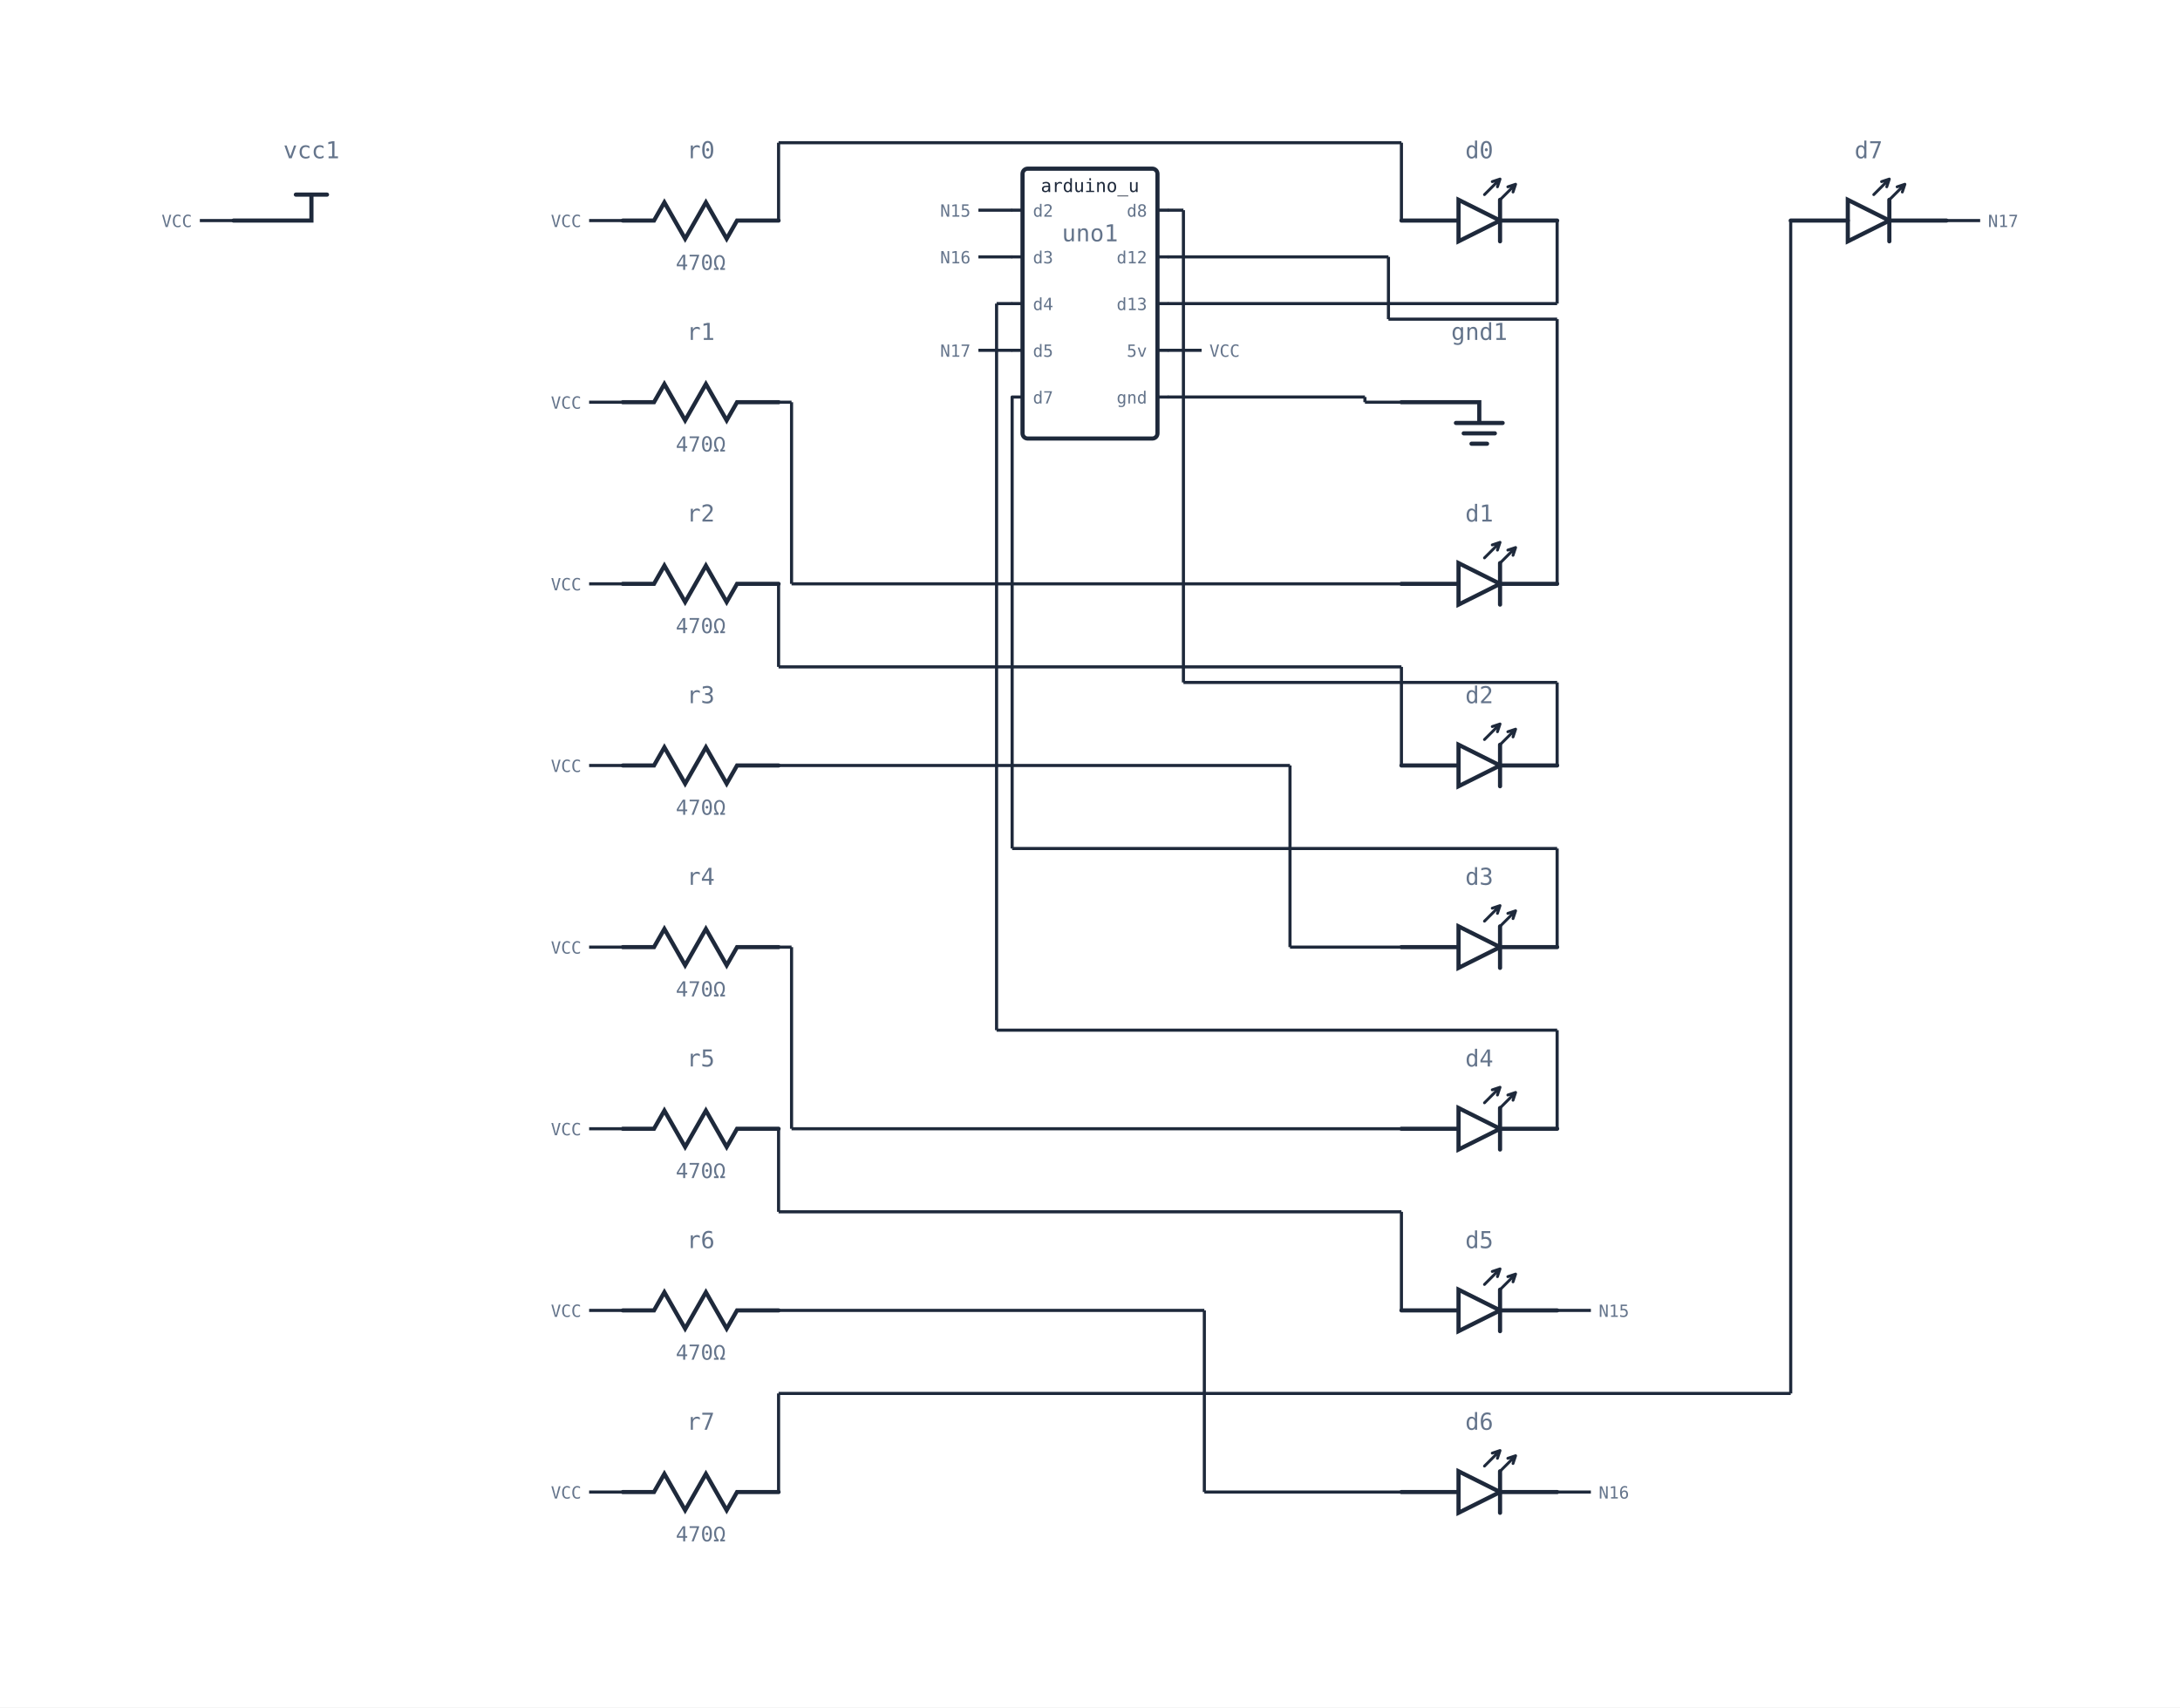
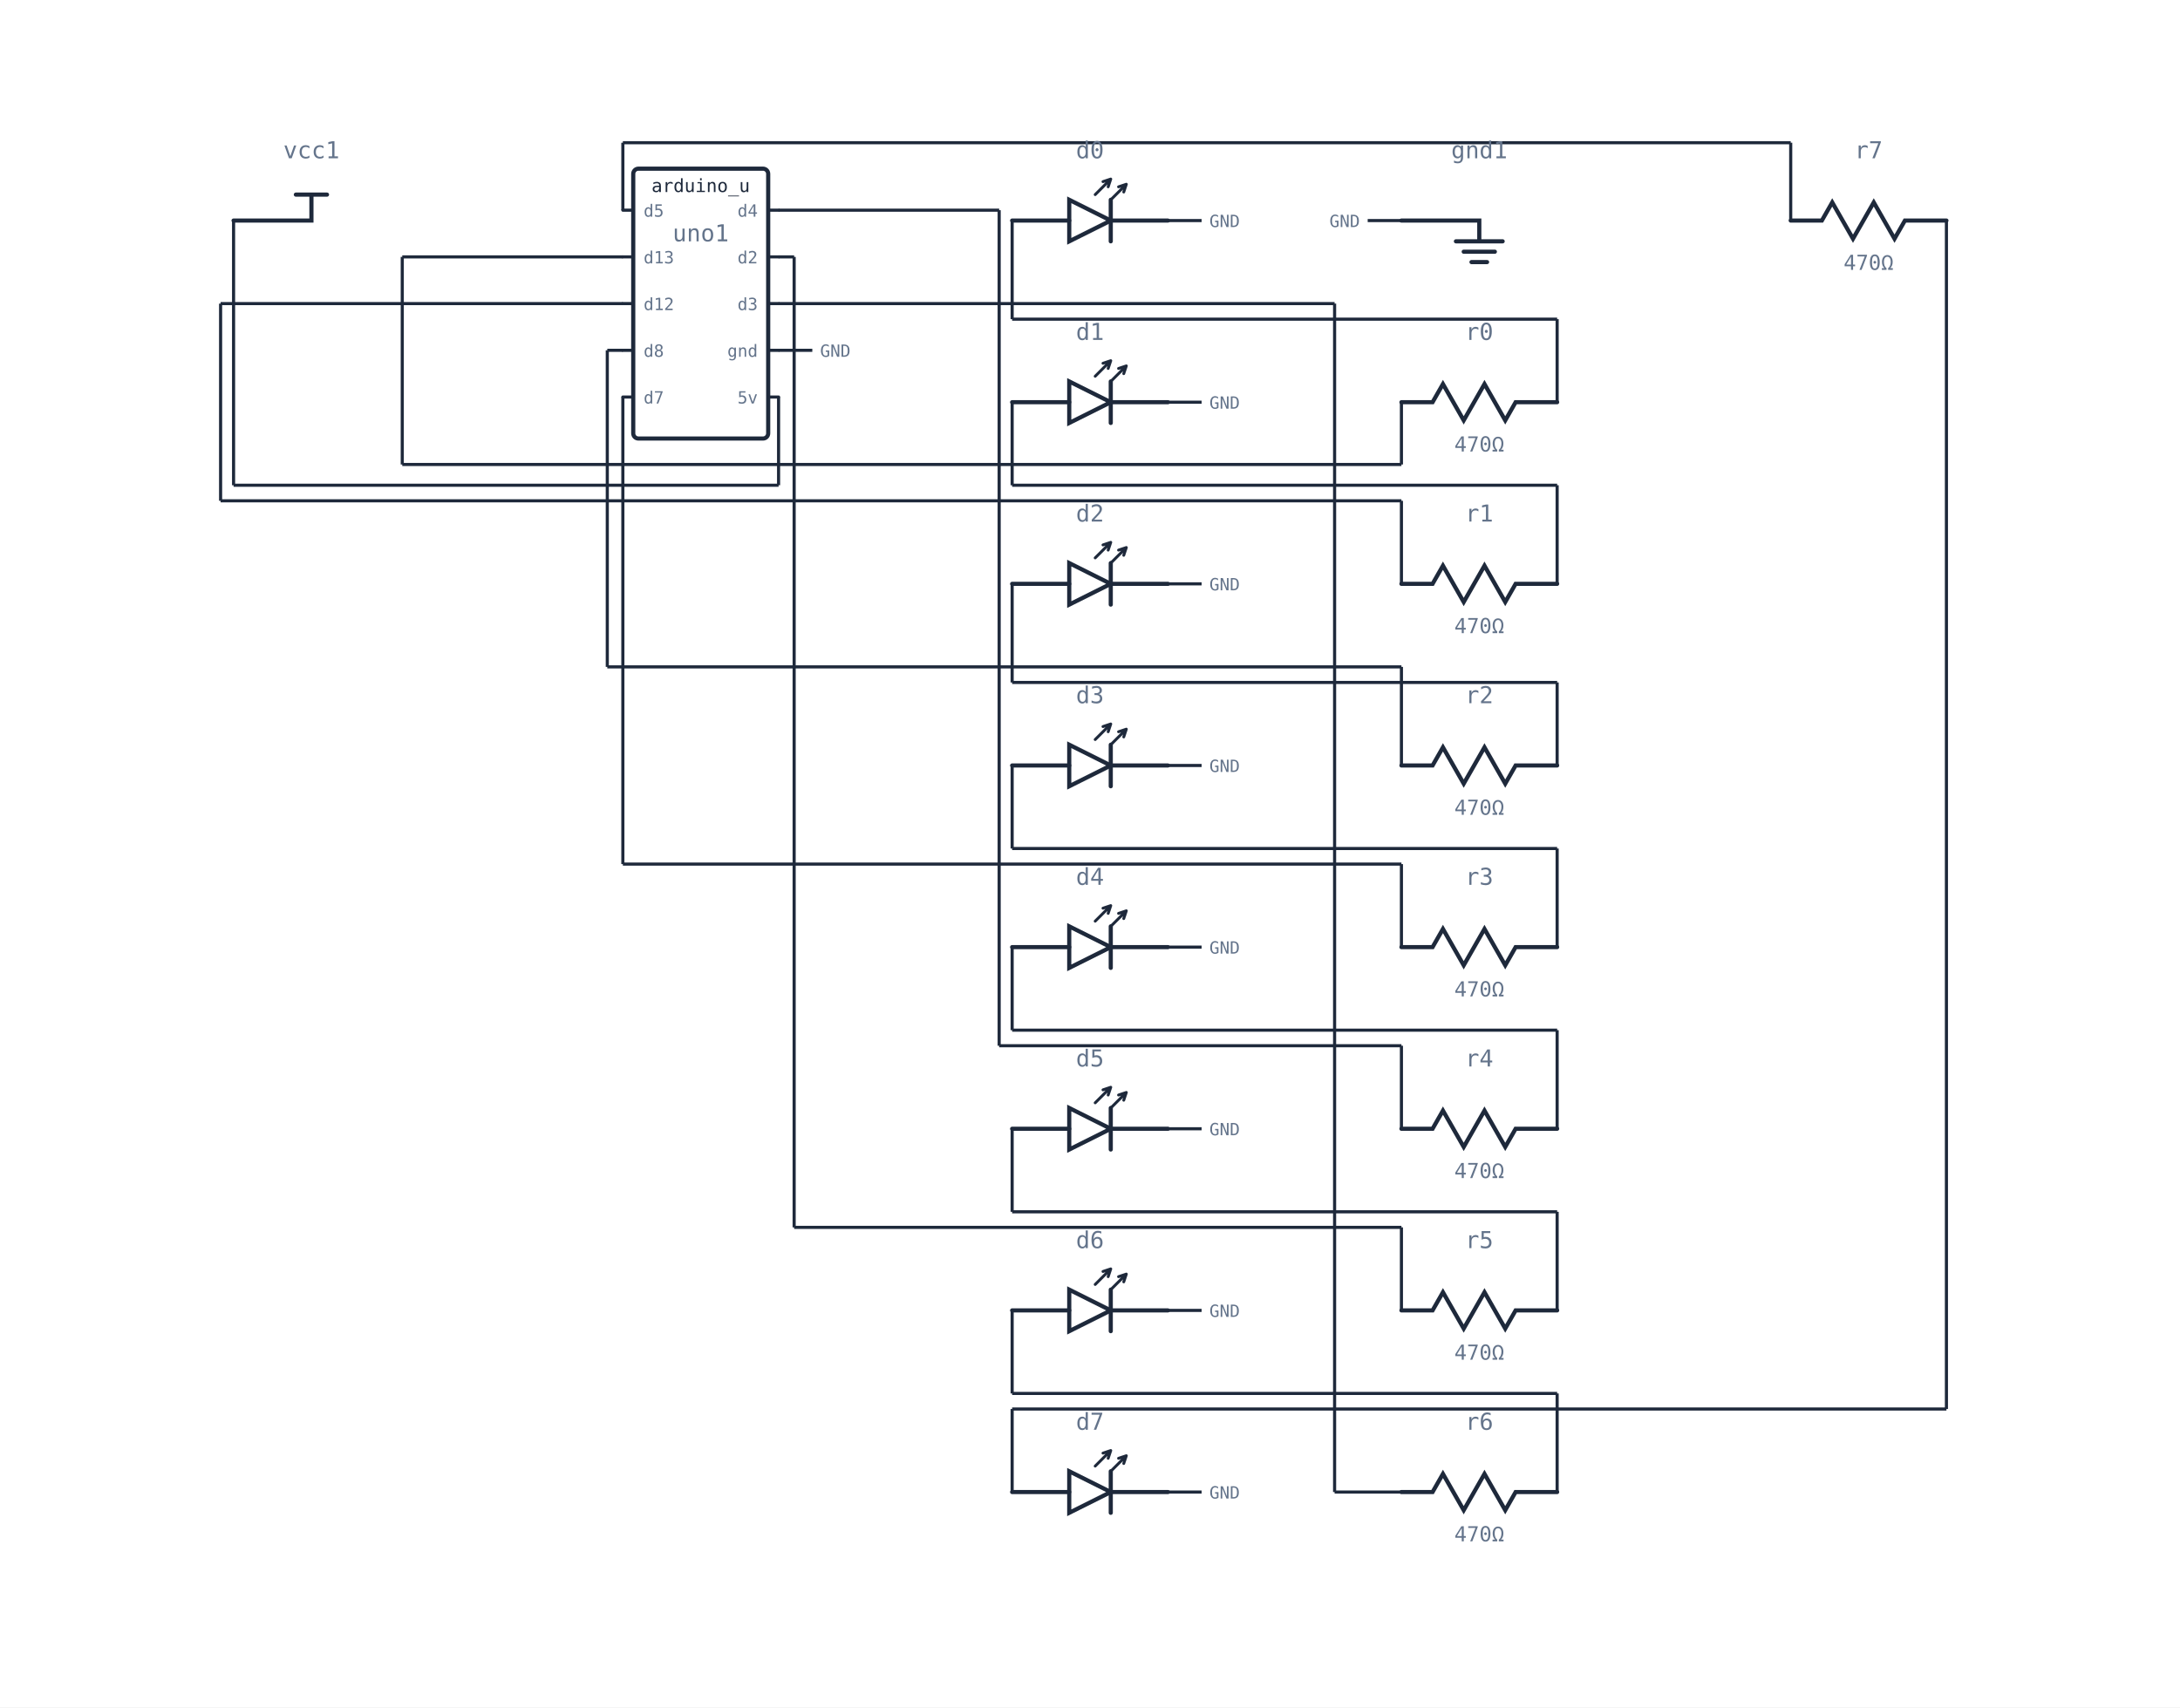
<svg xmlns="http://www.w3.org/2000/svg" width="840" height="658" viewBox="0 0 840 658">
  <rect width="840" height="658" fill="#ffffff" />
  <g fill="none" stroke="#1e293b" stroke-width="1.2">
-     <line x1="464.062" y1="505" x2="464.062" y2="575" />
-     <line x1="300" y1="505" x2="464.062" y2="505" />
-     <line x1="540" y1="575" x2="464.062" y2="575" />
-   </g>
-   <g fill="none" stroke="#1e293b" stroke-width="1.2">
-     <line x1="690" y1="85" x2="690" y2="537" />
-     <line x1="690" y1="537" x2="300" y2="537" />
-     <line x1="300" y1="537" x2="300" y2="575" />
-   </g>
-   <g fill="none" stroke="#1e293b" stroke-width="1.2">
-     <line x1="300" y1="85" x2="300" y2="55" />
-     <line x1="300" y1="55" x2="540" y2="55" />
-     <line x1="540" y1="55" x2="540" y2="85" />
-   </g>
-   <g fill="none" stroke="#1e293b" stroke-width="1.2">
-     <line x1="600" y1="85" x2="600" y2="117" />
-     <line x1="600" y1="117" x2="450" y2="117" />
-   </g>
-   <g fill="none" stroke="#1e293b" stroke-width="1.2">
-     <line x1="300" y1="155" x2="305" y2="155" />
-     <line x1="305" y1="155" x2="305" y2="225" />
-     <line x1="305" y1="225" x2="540" y2="225" />
-   </g>
-   <g fill="none" stroke="#1e293b" stroke-width="1.2">
-     <line x1="450" y1="99" x2="535" y2="99" />
-     <line x1="535" y1="99" x2="535" y2="123" />
-     <line x1="535" y1="123" x2="600" y2="123" />
-     <line x1="600" y1="123" x2="600" y2="225" />
-   </g>
-   <g fill="none" stroke="#1e293b" stroke-width="1.2">
-     <line x1="300" y1="225" x2="300" y2="257" />
-     <line x1="300" y1="257" x2="540" y2="257" />
-     <line x1="540" y1="257" x2="540" y2="295" />
-   </g>
-   <g fill="none" stroke="#1e293b" stroke-width="1.2">
-     <line x1="450" y1="81" x2="456" y2="81" />
-     <line x1="456" y1="81" x2="456" y2="263" />
-     <line x1="456" y1="263" x2="600" y2="263" />
-     <line x1="600" y1="263" x2="600" y2="295" />
-   </g>
-   <g fill="none" stroke="#1e293b" stroke-width="1.2">
-     <line x1="497.062" y1="295" x2="497.062" y2="365" />
-     <line x1="300" y1="295" x2="497.062" y2="295" />
-     <line x1="540" y1="365" x2="497.062" y2="365" />
-   </g>
-   <g fill="none" stroke="#1e293b" stroke-width="1.2">
-     <line x1="390" y1="153" x2="390" y2="327" />
+     <line x1="390" y1="435" x2="390" y2="467" />
+     <line x1="390" y1="467" x2="600" y2="467" />
+     <line x1="600" y1="467" x2="600" y2="505" />
+   </g>
+   <g fill="none" stroke="#1e293b" stroke-width="1.2">
+     <line x1="390" y1="505" x2="390" y2="537" />
+     <line x1="390" y1="537" x2="600" y2="537" />
+     <line x1="600" y1="537" x2="600" y2="575" />
+   </g>
+   <g fill="none" stroke="#1e293b" stroke-width="1.2">
+     <line x1="750" y1="85" x2="750" y2="543" />
+     <line x1="750" y1="543" x2="390" y2="543" />
+     <line x1="390" y1="543" x2="390" y2="575" />
+   </g>
+   <g fill="none" stroke="#1e293b" stroke-width="1.2">
+     <line x1="390" y1="295" x2="390" y2="327" />
    <line x1="390" y1="327" x2="600" y2="327" />
    <line x1="600" y1="327" x2="600" y2="365" />
  </g>
  <g fill="none" stroke="#1e293b" stroke-width="1.2">
-     <line x1="300" y1="365" x2="305" y2="365" />
-     <line x1="305" y1="365" x2="305" y2="435" />
-     <line x1="305" y1="435" x2="540" y2="435" />
-   </g>
-   <g fill="none" stroke="#1e293b" stroke-width="1.2">
-     <line x1="390" y1="117" x2="384" y2="117" />
-     <line x1="384" y1="117" x2="384" y2="397" />
-     <line x1="384" y1="397" x2="600" y2="397" />
+     <line x1="390" y1="365" x2="390" y2="397" />
+     <line x1="390" y1="397" x2="600" y2="397" />
    <line x1="600" y1="397" x2="600" y2="435" />
  </g>
  <g fill="none" stroke="#1e293b" stroke-width="1.2">
-     <line x1="300" y1="435" x2="300" y2="467" />
-     <line x1="300" y1="467" x2="540" y2="467" />
-     <line x1="540" y1="467" x2="540" y2="505" />
-   </g>
-   <g fill="none" stroke="#1e293b" stroke-width="1.2">
-     <line x1="525.938" y1="153" x2="525.938" y2="155" />
-     <line x1="450" y1="153" x2="525.938" y2="153" />
-     <line x1="540" y1="155" x2="525.938" y2="155" />
-   </g>
-   <g>
-     <line x1="90" y1="85" x2="77" y2="85" stroke="#1e293b" stroke-width="1.2" />
-     <text x="74" y="87.5" text-anchor="end" font-size="6.5" font-family="monospace" fill="#64748b">VCC</text>
-   </g>
-   <g>
-     <line x1="240" y1="85" x2="227" y2="85" stroke="#1e293b" stroke-width="1.2" />
-     <text x="224" y="87.5" text-anchor="end" font-size="6.5" font-family="monospace" fill="#64748b">VCC</text>
-   </g>
-   <g>
-     <line x1="450" y1="135" x2="463" y2="135" stroke="#1e293b" stroke-width="1.2" />
-     <text x="466" y="137.5" text-anchor="start" font-size="6.5" font-family="monospace" fill="#64748b">VCC</text>
-   </g>
-   <g>
-     <line x1="240" y1="155" x2="227" y2="155" stroke="#1e293b" stroke-width="1.2" />
-     <text x="224" y="157.5" text-anchor="end" font-size="6.5" font-family="monospace" fill="#64748b">VCC</text>
-   </g>
-   <g>
-     <line x1="240" y1="225" x2="227" y2="225" stroke="#1e293b" stroke-width="1.2" />
-     <text x="224" y="227.5" text-anchor="end" font-size="6.5" font-family="monospace" fill="#64748b">VCC</text>
-   </g>
-   <g>
-     <line x1="240" y1="295" x2="227" y2="295" stroke="#1e293b" stroke-width="1.2" />
-     <text x="224" y="297.5" text-anchor="end" font-size="6.5" font-family="monospace" fill="#64748b">VCC</text>
-   </g>
-   <g>
-     <line x1="240" y1="365" x2="227" y2="365" stroke="#1e293b" stroke-width="1.2" />
-     <text x="224" y="367.5" text-anchor="end" font-size="6.5" font-family="monospace" fill="#64748b">VCC</text>
-   </g>
-   <g>
-     <line x1="240" y1="435" x2="227" y2="435" stroke="#1e293b" stroke-width="1.2" />
-     <text x="224" y="437.5" text-anchor="end" font-size="6.5" font-family="monospace" fill="#64748b">VCC</text>
-   </g>
-   <g>
-     <line x1="240" y1="505" x2="227" y2="505" stroke="#1e293b" stroke-width="1.2" />
-     <text x="224" y="507.5" text-anchor="end" font-size="6.5" font-family="monospace" fill="#64748b">VCC</text>
-   </g>
-   <g>
-     <line x1="240" y1="575" x2="227" y2="575" stroke="#1e293b" stroke-width="1.2" />
-     <text x="224" y="577.5" text-anchor="end" font-size="6.5" font-family="monospace" fill="#64748b">VCC</text>
-   </g>
-   <g>
-     <line x1="390" y1="81" x2="377" y2="81" stroke="#1e293b" stroke-width="1.2" />
-     <text x="374" y="83.5" text-anchor="end" font-size="6.5" font-family="monospace" fill="#64748b">N15</text>
-   </g>
-   <g>
-     <line x1="600" y1="505" x2="613" y2="505" stroke="#1e293b" stroke-width="1.2" />
-     <text x="616" y="507.5" text-anchor="start" font-size="6.5" font-family="monospace" fill="#64748b">N15</text>
-   </g>
-   <g>
-     <line x1="390" y1="99" x2="377" y2="99" stroke="#1e293b" stroke-width="1.2" />
-     <text x="374" y="101.5" text-anchor="end" font-size="6.5" font-family="monospace" fill="#64748b">N16</text>
-   </g>
-   <g>
-     <line x1="600" y1="575" x2="613" y2="575" stroke="#1e293b" stroke-width="1.2" />
-     <text x="616" y="577.5" text-anchor="start" font-size="6.5" font-family="monospace" fill="#64748b">N16</text>
-   </g>
-   <g>
-     <line x1="750" y1="85" x2="763" y2="85" stroke="#1e293b" stroke-width="1.2" />
-     <text x="766" y="87.5" text-anchor="start" font-size="6.5" font-family="monospace" fill="#64748b">N17</text>
-   </g>
-   <g>
-     <line x1="390" y1="135" x2="377" y2="135" stroke="#1e293b" stroke-width="1.2" />
-     <text x="374" y="137.5" text-anchor="end" font-size="6.5" font-family="monospace" fill="#64748b">N17</text>
+     <line x1="390" y1="155" x2="390" y2="187" />
+     <line x1="390" y1="187" x2="600" y2="187" />
+     <line x1="600" y1="187" x2="600" y2="225" />
+   </g>
+   <g fill="none" stroke="#1e293b" stroke-width="1.2">
+     <line x1="240" y1="135" x2="234" y2="135" />
+     <line x1="234" y1="135" x2="234" y2="257" />
+     <line x1="234" y1="257" x2="540" y2="257" />
+     <line x1="540" y1="257" x2="540" y2="295" />
+   </g>
+   <g fill="none" stroke="#1e293b" stroke-width="1.2">
+     <line x1="390" y1="225" x2="390" y2="263" />
+     <line x1="390" y1="263" x2="600" y2="263" />
+     <line x1="600" y1="263" x2="600" y2="295" />
+   </g>
+   <g fill="none" stroke="#1e293b" stroke-width="1.2">
+     <line x1="240" y1="153" x2="240" y2="333" />
+     <line x1="240" y1="333" x2="540" y2="333" />
+     <line x1="540" y1="333" x2="540" y2="365" />
+   </g>
+   <g fill="none" stroke="#1e293b" stroke-width="1.2">
+     <line x1="300" y1="81" x2="385" y2="81" />
+     <line x1="385" y1="81" x2="385" y2="403" />
+     <line x1="385" y1="403" x2="540" y2="403" />
+     <line x1="540" y1="403" x2="540" y2="435" />
+   </g>
+   <g fill="none" stroke="#1e293b" stroke-width="1.2">
+     <line x1="240" y1="99" x2="155" y2="99" />
+     <line x1="155" y1="99" x2="155" y2="179" />
+     <line x1="155" y1="179" x2="540" y2="179" />
+     <line x1="540" y1="179" x2="540" y2="155" />
+   </g>
+   <g fill="none" stroke="#1e293b" stroke-width="1.2">
+     <line x1="300" y1="99" x2="306" y2="99" />
+     <line x1="306" y1="99" x2="306" y2="473" />
+     <line x1="306" y1="473" x2="540" y2="473" />
+     <line x1="540" y1="473" x2="540" y2="505" />
+   </g>
+   <g fill="none" stroke="#1e293b" stroke-width="1.2">
+     <line x1="514.25" y1="117" x2="514.25" y2="575" />
+     <line x1="300" y1="117" x2="514.25" y2="117" />
+     <line x1="540" y1="575" x2="514.25" y2="575" />
+   </g>
+   <g fill="none" stroke="#1e293b" stroke-width="1.2">
+     <line x1="240" y1="81" x2="240" y2="55" />
+     <line x1="240" y1="55" x2="690" y2="55" />
+     <line x1="690" y1="55" x2="690" y2="85" />
+   </g>
+   <g fill="none" stroke="#1e293b" stroke-width="1.2">
+     <line x1="390" y1="85" x2="390" y2="123" />
+     <line x1="390" y1="123" x2="600" y2="123" />
+     <line x1="600" y1="123" x2="600" y2="155" />
+   </g>
+   <g fill="none" stroke="#1e293b" stroke-width="1.2">
+     <line x1="240" y1="117" x2="85" y2="117" />
+     <line x1="85" y1="117" x2="85" y2="193" />
+     <line x1="85" y1="193" x2="540" y2="193" />
+     <line x1="540" y1="193" x2="540" y2="225" />
+   </g>
+   <g fill="none" stroke="#1e293b" stroke-width="1.2">
+     <line x1="90" y1="85" x2="90" y2="187" />
+     <line x1="90" y1="187" x2="300" y2="187" />
+     <line x1="300" y1="187" x2="300" y2="153" />
+   </g>
+   <g>
+     <line x1="450" y1="85" x2="463" y2="85" stroke="#1e293b" stroke-width="1.2" />
+     <text x="466" y="87.5" text-anchor="start" font-size="6.5" font-family="monospace" fill="#64748b">GND</text>
+   </g>
+   <g>
+     <line x1="540" y1="85" x2="527" y2="85" stroke="#1e293b" stroke-width="1.2" />
+     <text x="524" y="87.5" text-anchor="end" font-size="6.5" font-family="monospace" fill="#64748b">GND</text>
+   </g>
+   <g>
+     <line x1="300" y1="135" x2="313" y2="135" stroke="#1e293b" stroke-width="1.2" />
+     <text x="316" y="137.5" text-anchor="start" font-size="6.5" font-family="monospace" fill="#64748b">GND</text>
+   </g>
+   <g>
+     <line x1="450" y1="155" x2="463" y2="155" stroke="#1e293b" stroke-width="1.2" />
+     <text x="466" y="157.5" text-anchor="start" font-size="6.5" font-family="monospace" fill="#64748b">GND</text>
+   </g>
+   <g>
+     <line x1="450" y1="225" x2="463" y2="225" stroke="#1e293b" stroke-width="1.2" />
+     <text x="466" y="227.5" text-anchor="start" font-size="6.5" font-family="monospace" fill="#64748b">GND</text>
+   </g>
+   <g>
+     <line x1="450" y1="295" x2="463" y2="295" stroke="#1e293b" stroke-width="1.2" />
+     <text x="466" y="297.5" text-anchor="start" font-size="6.5" font-family="monospace" fill="#64748b">GND</text>
+   </g>
+   <g>
+     <line x1="450" y1="365" x2="463" y2="365" stroke="#1e293b" stroke-width="1.2" />
+     <text x="466" y="367.5" text-anchor="start" font-size="6.5" font-family="monospace" fill="#64748b">GND</text>
+   </g>
+   <g>
+     <line x1="450" y1="435" x2="463" y2="435" stroke="#1e293b" stroke-width="1.2" />
+     <text x="466" y="437.5" text-anchor="start" font-size="6.5" font-family="monospace" fill="#64748b">GND</text>
+   </g>
+   <g>
+     <line x1="450" y1="505" x2="463" y2="505" stroke="#1e293b" stroke-width="1.2" />
+     <text x="466" y="507.5" text-anchor="start" font-size="6.5" font-family="monospace" fill="#64748b">GND</text>
+   </g>
+   <g>
+     <line x1="450" y1="575" x2="463" y2="575" stroke="#1e293b" stroke-width="1.2" />
+     <text x="466" y="577.5" text-anchor="start" font-size="6.5" font-family="monospace" fill="#64748b">GND</text>
  </g>
  <g transform="translate(120 85)" stroke="#1e293b" stroke-width="1.6" fill="none" stroke-linecap="round">
    <path d="M -30 0 L 0 0 L 0 -10 M -6 -10 L 6 -10" />
    <text x="0" y="-24" text-anchor="middle" font-size="9" font-family="monospace" fill="#64748b" stroke="none">vcc1</text>
  </g>
-   <g transform="translate(570 155)" stroke="#1e293b" stroke-width="1.6" fill="none" stroke-linecap="round">
+   <g transform="translate(570 85)" stroke="#1e293b" stroke-width="1.6" fill="none" stroke-linecap="round">
    <path d="M -30 0 L 0 0 L 0 8 M -9 8 L 9 8 M -6 12 L 6 12 M -3 16 L 3 16" />
    <text x="0" y="-24" text-anchor="middle" font-size="9" font-family="monospace" fill="#64748b" stroke="none">gnd1</text>
  </g>
-   <g transform="translate(270 85)" stroke="#1e293b" stroke-width="1.6" fill="none" stroke-linecap="round">
+   <g transform="translate(570 155)" stroke="#1e293b" stroke-width="1.6" fill="none" stroke-linecap="round">
    <path d="M -30 0 L -18 0 L -14 -7 L -6 7 L 2 -7 L 10 7 L 14 0 L 30 0" />
    <text x="0" y="19" text-anchor="middle" font-size="8" font-family="monospace" fill="#64748b" stroke="none">470Ω</text>
    <text x="0" y="-24" text-anchor="middle" font-size="9" font-family="monospace" fill="#64748b" stroke="none">r0</text>
  </g>
-   <g transform="translate(270 155)" stroke="#1e293b" stroke-width="1.6" fill="none" stroke-linecap="round">
+   <g transform="translate(570 225)" stroke="#1e293b" stroke-width="1.6" fill="none" stroke-linecap="round">
    <path d="M -30 0 L -18 0 L -14 -7 L -6 7 L 2 -7 L 10 7 L 14 0 L 30 0" />
    <text x="0" y="19" text-anchor="middle" font-size="8" font-family="monospace" fill="#64748b" stroke="none">470Ω</text>
    <text x="0" y="-24" text-anchor="middle" font-size="9" font-family="monospace" fill="#64748b" stroke="none">r1</text>
  </g>
-   <g transform="translate(270 225)" stroke="#1e293b" stroke-width="1.6" fill="none" stroke-linecap="round">
+   <g transform="translate(570 295)" stroke="#1e293b" stroke-width="1.6" fill="none" stroke-linecap="round">
    <path d="M -30 0 L -18 0 L -14 -7 L -6 7 L 2 -7 L 10 7 L 14 0 L 30 0" />
    <text x="0" y="19" text-anchor="middle" font-size="8" font-family="monospace" fill="#64748b" stroke="none">470Ω</text>
    <text x="0" y="-24" text-anchor="middle" font-size="9" font-family="monospace" fill="#64748b" stroke="none">r2</text>
  </g>
-   <g transform="translate(270 295)" stroke="#1e293b" stroke-width="1.6" fill="none" stroke-linecap="round">
+   <g transform="translate(570 365)" stroke="#1e293b" stroke-width="1.6" fill="none" stroke-linecap="round">
    <path d="M -30 0 L -18 0 L -14 -7 L -6 7 L 2 -7 L 10 7 L 14 0 L 30 0" />
    <text x="0" y="19" text-anchor="middle" font-size="8" font-family="monospace" fill="#64748b" stroke="none">470Ω</text>
    <text x="0" y="-24" text-anchor="middle" font-size="9" font-family="monospace" fill="#64748b" stroke="none">r3</text>
  </g>
-   <g transform="translate(270 365)" stroke="#1e293b" stroke-width="1.6" fill="none" stroke-linecap="round">
+   <g transform="translate(570 435)" stroke="#1e293b" stroke-width="1.6" fill="none" stroke-linecap="round">
    <path d="M -30 0 L -18 0 L -14 -7 L -6 7 L 2 -7 L 10 7 L 14 0 L 30 0" />
    <text x="0" y="19" text-anchor="middle" font-size="8" font-family="monospace" fill="#64748b" stroke="none">470Ω</text>
    <text x="0" y="-24" text-anchor="middle" font-size="9" font-family="monospace" fill="#64748b" stroke="none">r4</text>
  </g>
-   <g transform="translate(270 435)" stroke="#1e293b" stroke-width="1.6" fill="none" stroke-linecap="round">
+   <g transform="translate(570 505)" stroke="#1e293b" stroke-width="1.6" fill="none" stroke-linecap="round">
    <path d="M -30 0 L -18 0 L -14 -7 L -6 7 L 2 -7 L 10 7 L 14 0 L 30 0" />
    <text x="0" y="19" text-anchor="middle" font-size="8" font-family="monospace" fill="#64748b" stroke="none">470Ω</text>
    <text x="0" y="-24" text-anchor="middle" font-size="9" font-family="monospace" fill="#64748b" stroke="none">r5</text>
  </g>
-   <g transform="translate(270 505)" stroke="#1e293b" stroke-width="1.6" fill="none" stroke-linecap="round">
+   <g transform="translate(570 575)" stroke="#1e293b" stroke-width="1.6" fill="none" stroke-linecap="round">
    <path d="M -30 0 L -18 0 L -14 -7 L -6 7 L 2 -7 L 10 7 L 14 0 L 30 0" />
    <text x="0" y="19" text-anchor="middle" font-size="8" font-family="monospace" fill="#64748b" stroke="none">470Ω</text>
    <text x="0" y="-24" text-anchor="middle" font-size="9" font-family="monospace" fill="#64748b" stroke="none">r6</text>
  </g>
-   <g transform="translate(270 575)" stroke="#1e293b" stroke-width="1.6" fill="none" stroke-linecap="round">
+   <g transform="translate(720 85)" stroke="#1e293b" stroke-width="1.6" fill="none" stroke-linecap="round">
    <path d="M -30 0 L -18 0 L -14 -7 L -6 7 L 2 -7 L 10 7 L 14 0 L 30 0" />
    <text x="0" y="19" text-anchor="middle" font-size="8" font-family="monospace" fill="#64748b" stroke="none">470Ω</text>
    <text x="0" y="-24" text-anchor="middle" font-size="9" font-family="monospace" fill="#64748b" stroke="none">r7</text>
  </g>
-   <g transform="translate(570 85)" stroke="#1e293b" stroke-width="1.6" fill="none" stroke-linecap="round">
+   <g transform="translate(420 85)" stroke="#1e293b" stroke-width="1.6" fill="none" stroke-linecap="round">
    <path d="M -30 0 L -8 0 M 8 0 L 30 0" />
    <path d="M -8 -8 L -8 8 L 8 0 Z" />
    <path d="M 8 -8 L 8 8" />
    <path d="M 2 -10 L 8 -16 M 8 -16 L 5 -15 M 8 -16 L 7 -13 M 8 -8 L 14 -14 M 14 -14 L 11 -13 M 14 -14 L 13 -11" stroke-width="1.1" />
    <text x="0" y="-24" text-anchor="middle" font-size="9" font-family="monospace" fill="#64748b" stroke="none">d0</text>
  </g>
-   <g transform="translate(570 225)" stroke="#1e293b" stroke-width="1.6" fill="none" stroke-linecap="round">
+   <g transform="translate(420 155)" stroke="#1e293b" stroke-width="1.6" fill="none" stroke-linecap="round">
    <path d="M -30 0 L -8 0 M 8 0 L 30 0" />
    <path d="M -8 -8 L -8 8 L 8 0 Z" />
    <path d="M 8 -8 L 8 8" />
    <path d="M 2 -10 L 8 -16 M 8 -16 L 5 -15 M 8 -16 L 7 -13 M 8 -8 L 14 -14 M 14 -14 L 11 -13 M 14 -14 L 13 -11" stroke-width="1.1" />
    <text x="0" y="-24" text-anchor="middle" font-size="9" font-family="monospace" fill="#64748b" stroke="none">d1</text>
  </g>
-   <g transform="translate(570 295)" stroke="#1e293b" stroke-width="1.6" fill="none" stroke-linecap="round">
+   <g transform="translate(420 225)" stroke="#1e293b" stroke-width="1.6" fill="none" stroke-linecap="round">
    <path d="M -30 0 L -8 0 M 8 0 L 30 0" />
    <path d="M -8 -8 L -8 8 L 8 0 Z" />
    <path d="M 8 -8 L 8 8" />
    <path d="M 2 -10 L 8 -16 M 8 -16 L 5 -15 M 8 -16 L 7 -13 M 8 -8 L 14 -14 M 14 -14 L 11 -13 M 14 -14 L 13 -11" stroke-width="1.1" />
    <text x="0" y="-24" text-anchor="middle" font-size="9" font-family="monospace" fill="#64748b" stroke="none">d2</text>
  </g>
-   <g transform="translate(570 365)" stroke="#1e293b" stroke-width="1.6" fill="none" stroke-linecap="round">
+   <g transform="translate(420 295)" stroke="#1e293b" stroke-width="1.6" fill="none" stroke-linecap="round">
    <path d="M -30 0 L -8 0 M 8 0 L 30 0" />
    <path d="M -8 -8 L -8 8 L 8 0 Z" />
    <path d="M 8 -8 L 8 8" />
    <path d="M 2 -10 L 8 -16 M 8 -16 L 5 -15 M 8 -16 L 7 -13 M 8 -8 L 14 -14 M 14 -14 L 11 -13 M 14 -14 L 13 -11" stroke-width="1.1" />
    <text x="0" y="-24" text-anchor="middle" font-size="9" font-family="monospace" fill="#64748b" stroke="none">d3</text>
  </g>
-   <g transform="translate(570 435)" stroke="#1e293b" stroke-width="1.6" fill="none" stroke-linecap="round">
+   <g transform="translate(420 365)" stroke="#1e293b" stroke-width="1.6" fill="none" stroke-linecap="round">
    <path d="M -30 0 L -8 0 M 8 0 L 30 0" />
    <path d="M -8 -8 L -8 8 L 8 0 Z" />
    <path d="M 8 -8 L 8 8" />
    <path d="M 2 -10 L 8 -16 M 8 -16 L 5 -15 M 8 -16 L 7 -13 M 8 -8 L 14 -14 M 14 -14 L 11 -13 M 14 -14 L 13 -11" stroke-width="1.1" />
    <text x="0" y="-24" text-anchor="middle" font-size="9" font-family="monospace" fill="#64748b" stroke="none">d4</text>
  </g>
-   <g transform="translate(570 505)" stroke="#1e293b" stroke-width="1.6" fill="none" stroke-linecap="round">
+   <g transform="translate(420 435)" stroke="#1e293b" stroke-width="1.6" fill="none" stroke-linecap="round">
    <path d="M -30 0 L -8 0 M 8 0 L 30 0" />
    <path d="M -8 -8 L -8 8 L 8 0 Z" />
    <path d="M 8 -8 L 8 8" />
    <path d="M 2 -10 L 8 -16 M 8 -16 L 5 -15 M 8 -16 L 7 -13 M 8 -8 L 14 -14 M 14 -14 L 11 -13 M 14 -14 L 13 -11" stroke-width="1.1" />
    <text x="0" y="-24" text-anchor="middle" font-size="9" font-family="monospace" fill="#64748b" stroke="none">d5</text>
  </g>
-   <g transform="translate(570 575)" stroke="#1e293b" stroke-width="1.6" fill="none" stroke-linecap="round">
+   <g transform="translate(420 505)" stroke="#1e293b" stroke-width="1.6" fill="none" stroke-linecap="round">
    <path d="M -30 0 L -8 0 M 8 0 L 30 0" />
    <path d="M -8 -8 L -8 8 L 8 0 Z" />
    <path d="M 8 -8 L 8 8" />
    <path d="M 2 -10 L 8 -16 M 8 -16 L 5 -15 M 8 -16 L 7 -13 M 8 -8 L 14 -14 M 14 -14 L 11 -13 M 14 -14 L 13 -11" stroke-width="1.1" />
    <text x="0" y="-24" text-anchor="middle" font-size="9" font-family="monospace" fill="#64748b" stroke="none">d6</text>
  </g>
-   <g transform="translate(720 85)" stroke="#1e293b" stroke-width="1.6" fill="none" stroke-linecap="round">
+   <g transform="translate(420 575)" stroke="#1e293b" stroke-width="1.6" fill="none" stroke-linecap="round">
    <path d="M -30 0 L -8 0 M 8 0 L 30 0" />
    <path d="M -8 -8 L -8 8 L 8 0 Z" />
    <path d="M 8 -8 L 8 8" />
    <path d="M 2 -10 L 8 -16 M 8 -16 L 5 -15 M 8 -16 L 7 -13 M 8 -8 L 14 -14 M 14 -14 L 11 -13 M 14 -14 L 13 -11" stroke-width="1.1" />
    <text x="0" y="-24" text-anchor="middle" font-size="9" font-family="monospace" fill="#64748b" stroke="none">d7</text>
  </g>
-   <g transform="translate(420 117)" stroke="#1e293b" stroke-width="1.6" fill="none" stroke-linecap="round">
+   <g transform="translate(270 117)" stroke="#1e293b" stroke-width="1.6" fill="none" stroke-linecap="round">
    <rect x="-26" y="-52" width="52" height="104" rx="2" />
    <path d="M -26 -36 L -30 -36" stroke-width="1.2" />
-     <text x="-22" y="-33.5" text-anchor="start" font-size="6.5" font-family="monospace" fill="#64748b" stroke="none">d2</text>
+     <text x="-22" y="-33.5" text-anchor="start" font-size="6.5" font-family="monospace" fill="#64748b" stroke="none">d5</text>
    <path d="M -26 -18 L -30 -18" stroke-width="1.2" />
-     <text x="-22" y="-15.5" text-anchor="start" font-size="6.5" font-family="monospace" fill="#64748b" stroke="none">d3</text>
+     <text x="-22" y="-15.5" text-anchor="start" font-size="6.5" font-family="monospace" fill="#64748b" stroke="none">d13</text>
    <path d="M -26 0 L -30 0" stroke-width="1.2" />
-     <text x="-22" y="2.5" text-anchor="start" font-size="6.5" font-family="monospace" fill="#64748b" stroke="none">d4</text>
+     <text x="-22" y="2.5" text-anchor="start" font-size="6.5" font-family="monospace" fill="#64748b" stroke="none">d12</text>
    <path d="M -26 18 L -30 18" stroke-width="1.2" />
-     <text x="-22" y="20.5" text-anchor="start" font-size="6.5" font-family="monospace" fill="#64748b" stroke="none">d5</text>
+     <text x="-22" y="20.5" text-anchor="start" font-size="6.5" font-family="monospace" fill="#64748b" stroke="none">d8</text>
    <path d="M -26 36 L -30 36" stroke-width="1.2" />
    <text x="-22" y="38.5" text-anchor="start" font-size="6.5" font-family="monospace" fill="#64748b" stroke="none">d7</text>
    <path d="M 26 -36 L 30 -36" stroke-width="1.2" />
-     <text x="22" y="-33.5" text-anchor="end" font-size="6.5" font-family="monospace" fill="#64748b" stroke="none">d8</text>
+     <text x="22" y="-33.5" text-anchor="end" font-size="6.5" font-family="monospace" fill="#64748b" stroke="none">d4</text>
    <path d="M 26 -18 L 30 -18" stroke-width="1.2" />
-     <text x="22" y="-15.5" text-anchor="end" font-size="6.5" font-family="monospace" fill="#64748b" stroke="none">d12</text>
+     <text x="22" y="-15.5" text-anchor="end" font-size="6.5" font-family="monospace" fill="#64748b" stroke="none">d2</text>
    <path d="M 26 0 L 30 0" stroke-width="1.2" />
-     <text x="22" y="2.5" text-anchor="end" font-size="6.5" font-family="monospace" fill="#64748b" stroke="none">d13</text>
+     <text x="22" y="2.5" text-anchor="end" font-size="6.5" font-family="monospace" fill="#64748b" stroke="none">d3</text>
    <path d="M 26 18 L 30 18" stroke-width="1.2" />
-     <text x="22" y="20.5" text-anchor="end" font-size="6.5" font-family="monospace" fill="#64748b" stroke="none">5v</text>
+     <text x="22" y="20.5" text-anchor="end" font-size="6.5" font-family="monospace" fill="#64748b" stroke="none">gnd</text>
    <path d="M 26 36 L 30 36" stroke-width="1.2" />
-     <text x="22" y="38.5" text-anchor="end" font-size="6.5" font-family="monospace" fill="#64748b" stroke="none">gnd</text>
+     <text x="22" y="38.5" text-anchor="end" font-size="6.5" font-family="monospace" fill="#64748b" stroke="none">5v</text>
    <text x="0" y="-43" text-anchor="middle" font-size="7" font-family="monospace" fill="#1e293b" stroke="none">arduino_u</text>
    <text x="0" y="-24" text-anchor="middle" font-size="9" font-family="monospace" fill="#64748b" stroke="none">uno1</text>
  </g>
</svg>
